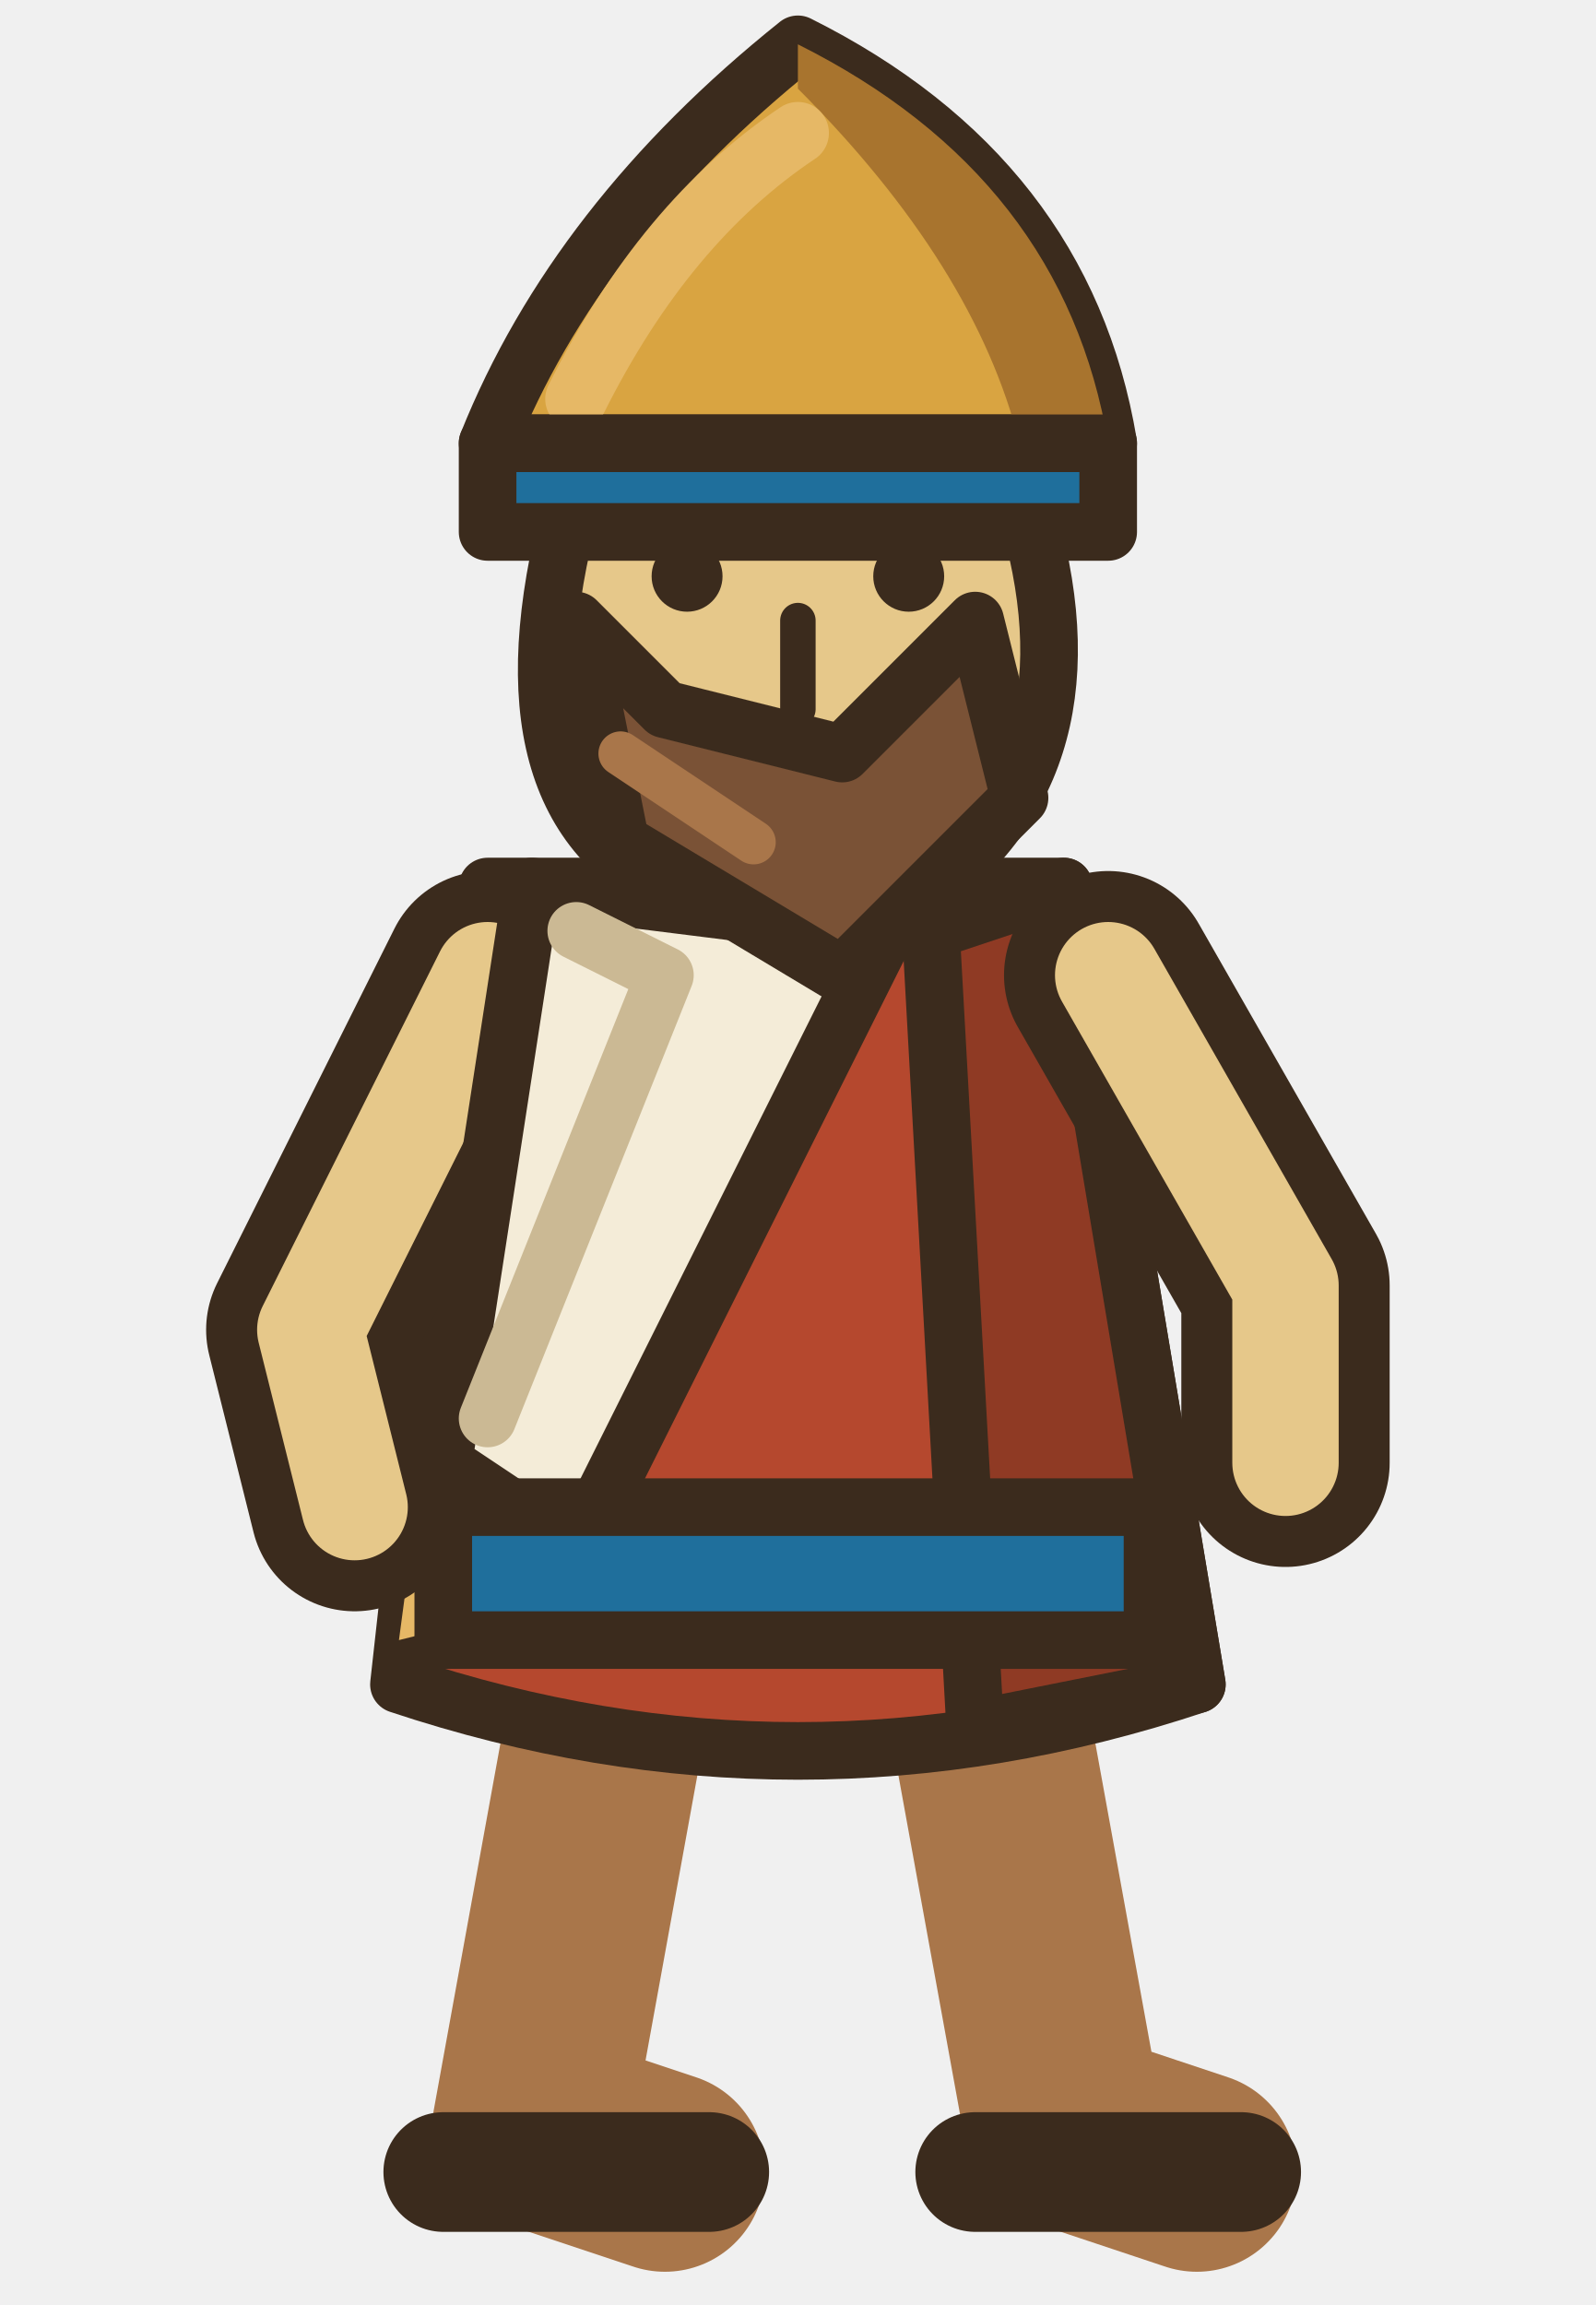
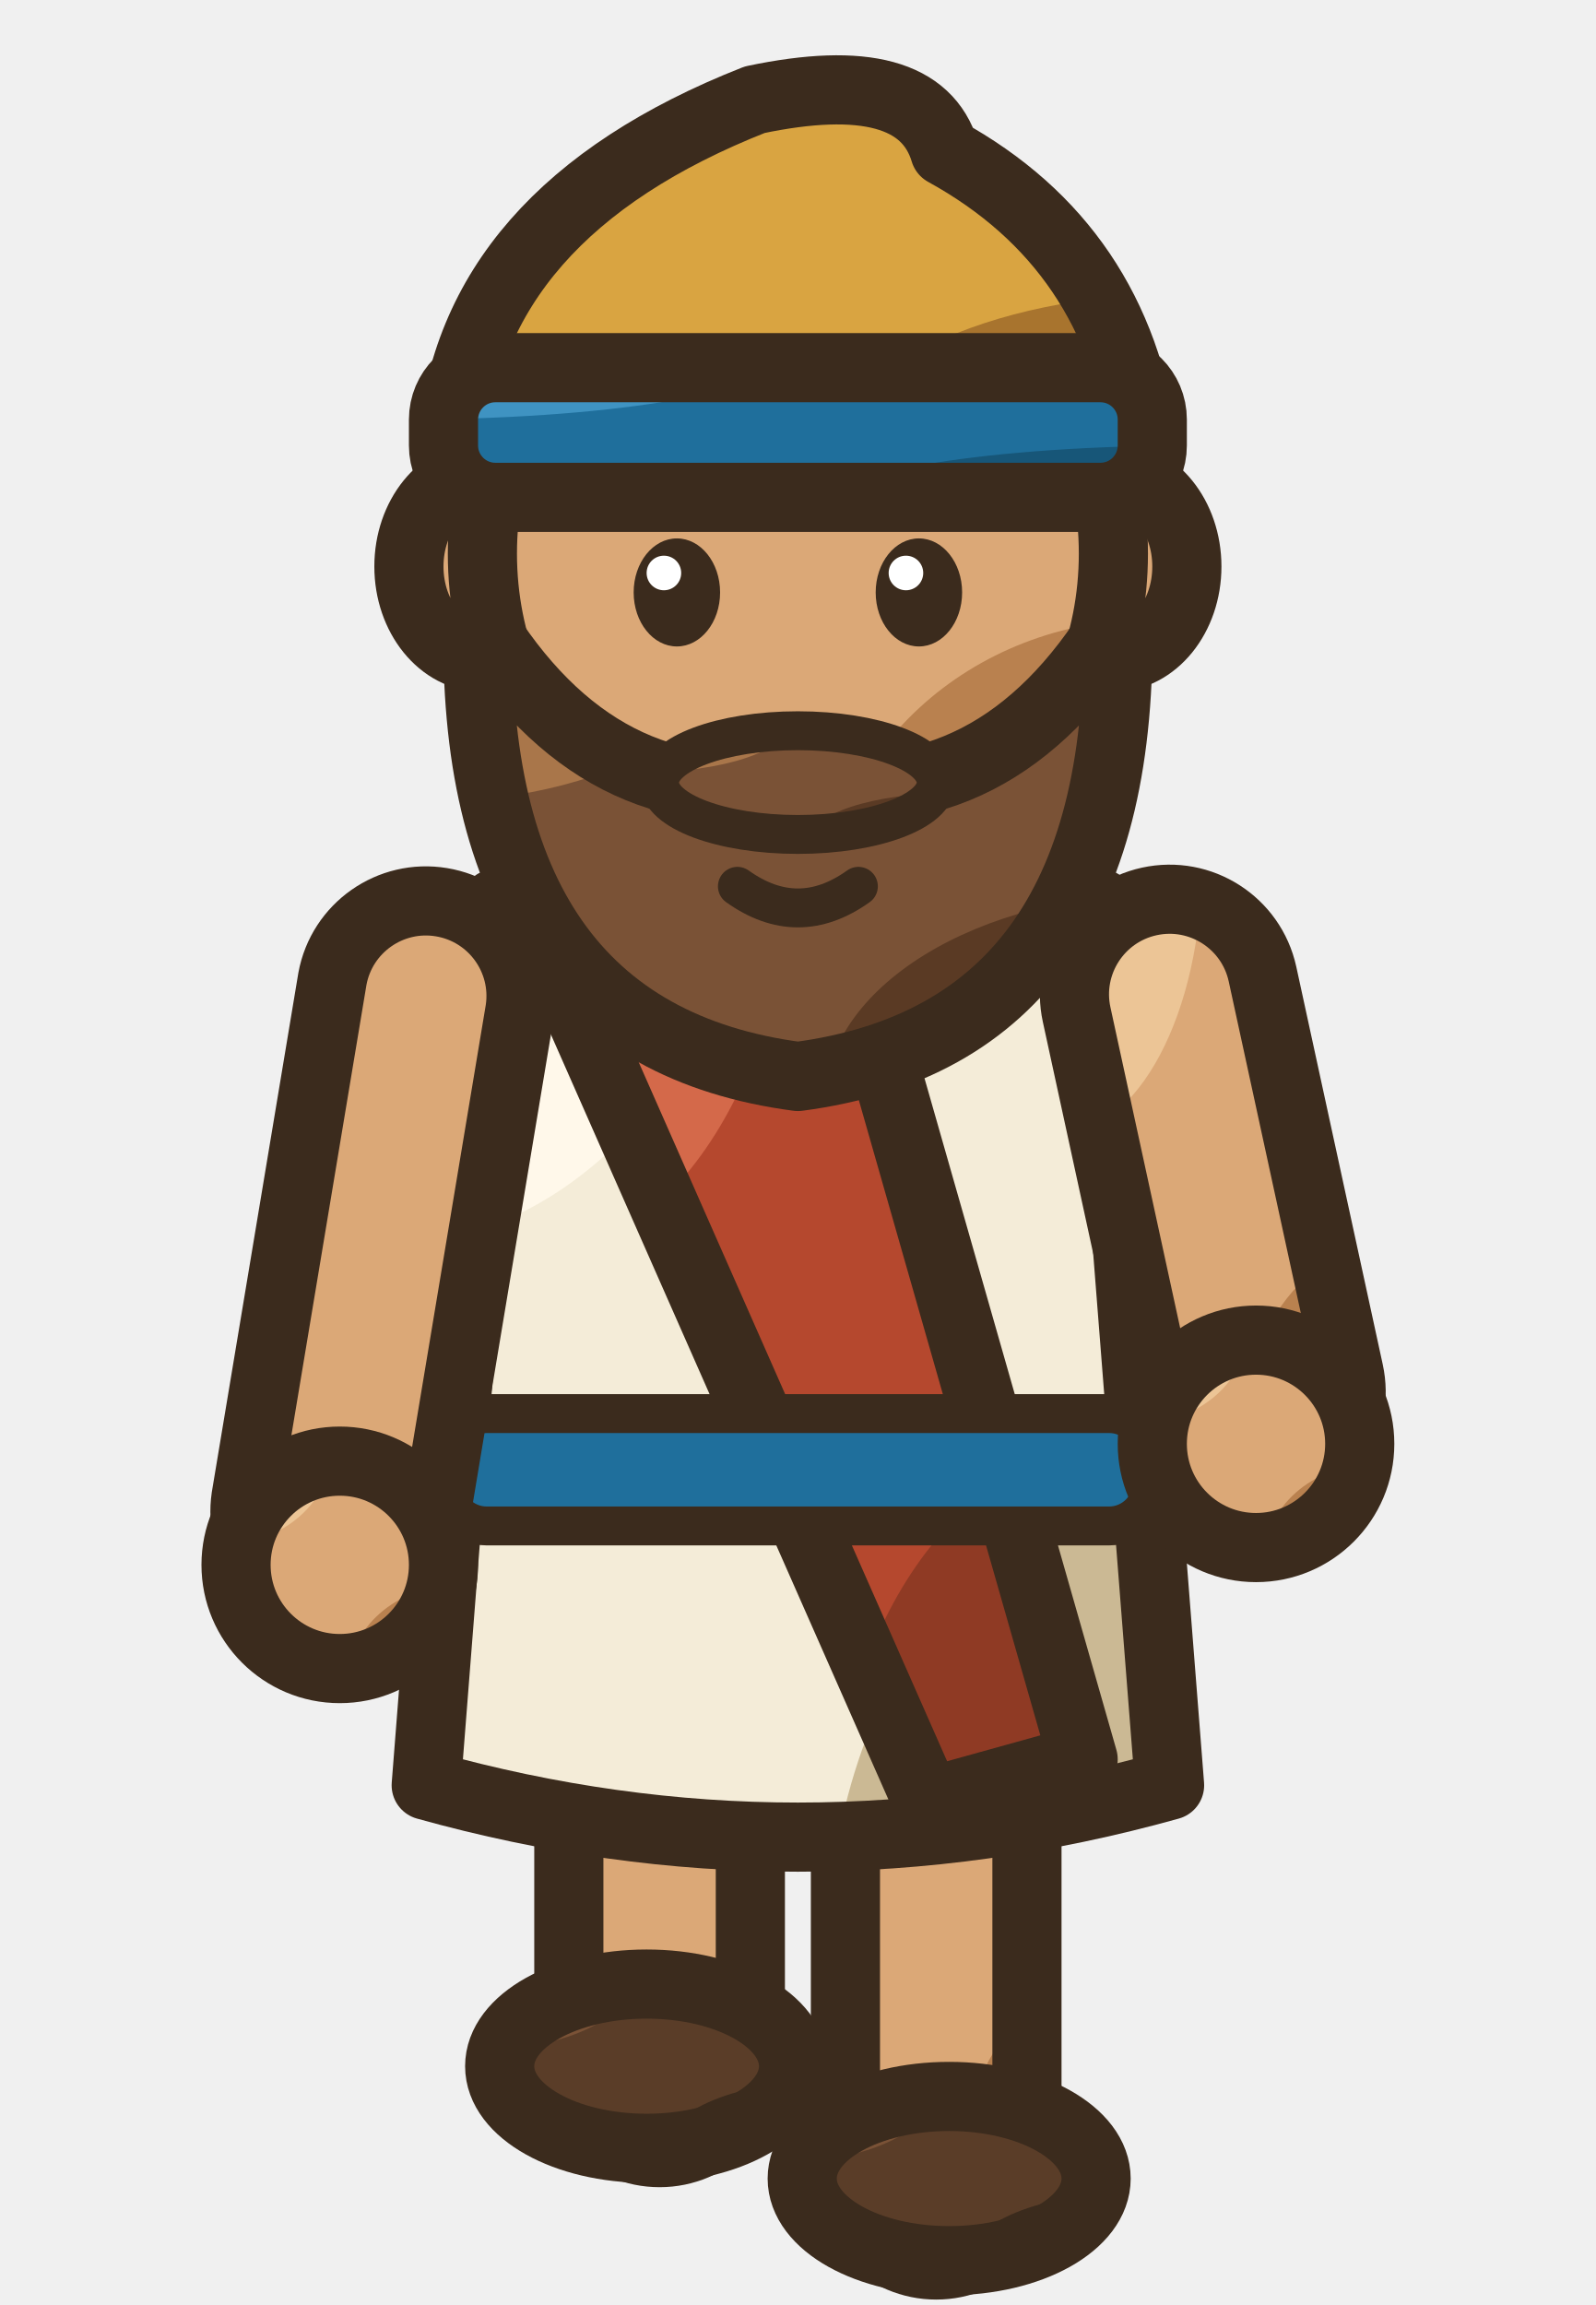
<svg xmlns="http://www.w3.org/2000/svg" width="108" height="156" viewBox="-18 -51 36 52">
-   <g stroke="#3b2b1d" stroke-width="1.3" stroke-linecap="round" stroke-linejoin="round">
-     <path d="M-4 -14 L-6 -3 L-3 -2 M4 -14 L6 -3 L9 -2" fill="none" stroke="#a9764a" stroke-width="4.5" />
-     <path d="M-8 -2h6 M4 -2h6" stroke="#3b2b1d" stroke-width="2.7" />
-     <path d="M-7 -31 L6 -31 L9 -13 Q0 -10 -9 -13Z" fill="#b5482e" />
-     <path d="M3 -30 L6 -31 L9 -13 L4 -12Z" fill="#8f3a24" />
-     <path d="M-7 -29 L-3 -30 L-5 -15 L-9 -14Z" fill="#e6b866" stroke="none" />
-     <path d="M-7 -29 L-11.0 -21 L-10 -17 M7 -29 L11.0 -22 L11 -18" fill="none" stroke="#3b2b1d" stroke-width="4.7" />
-     <path d="M-7 -29 L-11.0 -21 L-10 -17 M7 -29 L11.0 -22 L11 -18" fill="none" stroke="#e6c88a" stroke-width="2.4" />
-     <path d="M-6 -31 L2 -30 L-5 -16 L-8 -18Z" fill="#f4ecd8" />
-     <path d="M-5 -30 L-3 -29 L-7 -19" fill="none" stroke="#cbb994" />
-     <path d="M-8 -17 L8 -17 L8 -14 L-8 -14Z" fill="#1f6f9c" />
-     <path d="M-5 -40 Q-7 -33 -3 -31 L3 -31 Q7 -34 5 -40Z" fill="#e6c88a" />
-     <circle cx="-2.5" cy="-38" r=".8" fill="#3b2b1d" stroke="none" />
-     <circle cx="2.5" cy="-38" r=".8" fill="#3b2b1d" stroke="none" />
-     <path d="M0 -37v2" fill="none" stroke-width=".8" />
-     <path d="M-5 -37 L-3 -35 L1 -34 L4 -37 L5 -33 L1 -29 L-4 -32Z" fill="#7a5236" />
-     <path d="M-4 -34 L-1 -32" stroke="#a9764a" stroke-width="1" />
-     <path d="M-7 -41 Q-5 -46 0 -50 Q6 -47 7 -41Z" fill="#d9a441" />
-     <path d="M0 -49 Q4 -45 5 -41 L7 -41 Q6 -47 0 -50Z" fill="#a8742e" stroke="none" />
-     <path d="M-5 -42 Q-3 -46 0 -48" fill="none" stroke="#e6b866" stroke-width="1.4" />
-     <path d="M-7 -41 L7 -41 L7 -39 L-7 -39Z" fill="#1f6f9c" />
+   <g transform="scale(0.975)" stroke-linejoin="round" stroke-linecap="round">
+     <clipPath id="c484">
+       <path d="M-5.3 -12 L-5.3 -4.6 A2.1 2.1 0 0 0 -1.1 -4.6 L-1.1 -12 A2.1 2.1 0 0 0 -5.3 -12 Z" />
+     </clipPath>
+     <path d="M-5.3 -12 L-5.3 -4.6 A2.1 2.1 0 0 0 -1.1 -4.6 L-1.1 -12 A2.1 2.1 0 0 0 -5.3 -12 Z" fill="#dba877" />
+     <g clip-path="url(#c484)" stroke="none">
+       <ellipse cx="-5.55" cy="-14.8" rx="2.18" ry="5.34" fill="#ecc596" />
+       <ellipse cx="-0.85" cy="-1.8" rx="2.18" ry="5.34" fill="#b9814f" />
+     </g>
+     <path d="M-5.3 -12 L-5.3 -4.6 A2.1 2.1 0 0 0 -1.1 -4.6 L-1.1 -12 A2.1 2.1 0 0 0 -5.3 -12 Z" fill="none" stroke="#3b2b1d" stroke-width="1.6" />
+     <clipPath id="c485">
+       <ellipse cx="-3.5" cy="-4.5" rx="3.4" ry="1.9" />
+     </clipPath>
+     <ellipse cx="-3.5" cy="-4.5" rx="3.4" ry="1.9" fill="#5a3d28" />
+     <g clip-path="url(#c485)" stroke="none">
+       <ellipse cx="-7.31" cy="-6.63" rx="3.54" ry="1.75" fill="#7a5236" />
+       <ellipse cx="0.31" cy="-2.37" rx="3.54" ry="1.75" fill="#3b2b1d" />
+     </g>
+     <ellipse cx="-3.5" cy="-4.5" rx="3.4" ry="1.9" fill="none" stroke="#3b2b1d" stroke-width="1.6" />
+     <clipPath id="c486">
+       <path d="M1.1 -12 L1.1 -2 A2.1 2.1 0 0 0 5.3 -2 L5.3 -12 A2.1 2.1 0 0 0 1.1 -12 Z" />
+     </clipPath>
+     <path d="M1.1 -12 L1.1 -2 A2.1 2.1 0 0 0 5.3 -2 L5.3 -12 A2.1 2.1 0 0 0 1.1 -12 Z" fill="#dba877" />
+     <g clip-path="url(#c486)" stroke="none">
+       <ellipse cx="0.85" cy="-14.95" rx="2.18" ry="6.53" fill="#ecc596" />
+       <ellipse cx="5.55" cy="0.95" rx="2.18" ry="6.53" fill="#b9814f" />
+     </g>
+     <path d="M1.1 -12 L1.1 -2 A2.1 2.1 0 0 0 5.3 -2 L5.3 -12 A2.1 2.1 0 0 0 1.1 -12 Z" fill="none" stroke="#3b2b1d" stroke-width="1.6" />
+     <clipPath id="c487">
+       <ellipse cx="3.5" cy="-1.9" rx="3.4" ry="1.9" />
+     </clipPath>
+     <ellipse cx="3.5" cy="-1.9" rx="3.4" ry="1.9" fill="#5a3d28" />
+     <g clip-path="url(#c487)" stroke="none">
+       <ellipse cx="-0.31" cy="-4.03" rx="3.54" ry="1.75" fill="#7a5236" />
+       <ellipse cx="7.31" cy="0.23" rx="3.54" ry="1.75" fill="#3b2b1d" />
+     </g>
+     <ellipse cx="3.5" cy="-1.9" rx="3.4" ry="1.9" fill="none" stroke="#3b2b1d" stroke-width="1.6" />
+     <clipPath id="c488">
+       <path d="M-7 -31.4 Q0 -33.4 7 -31.4 L8.6 -11 Q0 -8.6 -8.6 -11 Z" />
+     </clipPath>
+     <path d="M-7 -31.4 Q0 -33.4 7 -31.4 L8.6 -11 Q0 -8.6 -8.6 -11 Z" fill="#f4ecd8" />
+     <g clip-path="url(#c488)" stroke="none">
+       <ellipse cx="-9.63" cy="-34.89" rx="8.94" ry="11.41" fill="#fff8ea" />
+       <ellipse cx="9.63" cy="-7.11" rx="8.94" ry="11.41" fill="#cbb994" />
+     </g>
+     <path d="M-7 -31.4 Q0 -33.4 7 -31.4 L8.6 -11 Q0 -8.6 -8.6 -11 Z" fill="none" stroke="#3b2b1d" stroke-width="1.6" />
+     <clipPath id="c489">
+       <path d="M-6 -31 L1 -31.2 L6.6 -11.6 L3 -10.6 Z" />
+     </clipPath>
+     <path d="M-6 -31 L1 -31.2 L6.6 -11.6 L3 -10.6 Z" fill="#b5482e" />
+     <g clip-path="url(#c489)" stroke="none">
+       <ellipse cx="-6.76" cy="-32.44" rx="6.55" ry="9.48" fill="#d4694a" />
+       <ellipse cx="7.36" cy="-9.36" rx="6.55" ry="9.48" fill="#8f3a24" />
+     </g>
+     <path d="M-6 -31 L1 -31.2 L6.6 -11.6 L3 -10.6 Z" fill="none" stroke="#3b2b1d" stroke-width="1.6" />
+     <rect x="-8.2" y="-19.6" width="16.4" height="2.6" rx="1" fill="#1f6f9c" stroke="#3b2b1d" stroke-width="0.9" />
+     <clipPath id="c490">
+       <path d="M-10.77 -29.66 L-12.77 -17.66 A2.2 2.2 0 0 0 -8.43 -16.94 L-6.43 -28.94 A2.2 2.2 0 0 0 -10.77 -29.66 Z" />
+     </clipPath>
+     <path d="M-10.77 -29.66 L-12.77 -17.66 A2.2 2.2 0 0 0 -8.43 -16.94 L-6.43 -28.94 A2.2 2.2 0 0 0 -10.77 -29.66 Z" fill="#dba877" />
+     <g clip-path="url(#c490)" stroke="none">
+       <ellipse cx="-13.18" cy="-32.48" rx="3.33" ry="7.54" fill="#ecc596" />
+       <ellipse cx="-6.02" cy="-14.12" rx="3.33" ry="7.54" fill="#b9814f" />
+     </g>
+     <path d="M-10.77 -29.66 L-12.77 -17.66 A2.2 2.2 0 0 0 -8.43 -16.94 L-6.43 -28.94 A2.2 2.2 0 0 0 -10.77 -29.66 Z" fill="none" stroke="#3b2b1d" stroke-width="1.6" />
+     <clipPath id="c491">
+       <ellipse cx="-10.6" cy="-16.1" rx="2.4" ry="2.4" />
+     </clipPath>
+     <ellipse cx="-10.6" cy="-16.1" rx="2.4" ry="2.4" fill="#dba877" />
+     <g clip-path="url(#c491)" stroke="none">
+       <ellipse cx="-13.29" cy="-18.79" rx="2.5" ry="2.21" fill="#ecc596" />
+       <ellipse cx="-7.91" cy="-13.41" rx="2.5" ry="2.21" fill="#b9814f" />
+     </g>
+     <ellipse cx="-10.6" cy="-16.1" rx="2.4" ry="2.4" fill="none" stroke="#3b2b1d" stroke-width="1.6" />
+     <clipPath id="c492">
+       <path d="M6.45 -28.83 L8.45 -19.63 A2.2 2.2 0 0 0 12.75 -20.57 L10.75 -29.77 A2.2 2.2 0 0 0 6.45 -28.83 Z" />
+     </clipPath>
+     <path d="M6.45 -28.83 L8.45 -19.63 A2.2 2.2 0 0 0 12.75 -20.57 L10.75 -29.77 A2.2 2.2 0 0 0 6.45 -28.83 Z" fill="#dba877" />
+     <g clip-path="url(#c492)" stroke="none">
+       <ellipse cx="6.02" cy="-32.32" rx="3.33" ry="6.26" fill="#ecc596" />
+       <ellipse cx="13.18" cy="-17.08" rx="3.33" ry="6.26" fill="#b9814f" />
+     </g>
+     <path d="M6.45 -28.83 L8.45 -19.63 A2.2 2.2 0 0 0 12.75 -20.57 L10.75 -29.77 A2.2 2.2 0 0 0 6.45 -28.83 Z" fill="none" stroke="#3b2b1d" stroke-width="1.6" />
+     <clipPath id="c493">
+       <ellipse cx="10.6" cy="-18.9" rx="2.4" ry="2.4" />
+     </clipPath>
+     <ellipse cx="10.6" cy="-18.9" rx="2.4" ry="2.4" fill="#dba877" />
+     <g clip-path="url(#c493)" stroke="none">
+       <ellipse cx="7.91" cy="-21.59" rx="2.5" ry="2.21" fill="#ecc596" />
+       <ellipse cx="13.29" cy="-16.21" rx="2.5" ry="2.21" fill="#b9814f" />
+     </g>
+     <ellipse cx="10.6" cy="-18.9" rx="2.4" ry="2.4" fill="none" stroke="#3b2b1d" stroke-width="1.6" />
+     <clipPath id="c494">
+       <ellipse cx="-7.3" cy="-39.2" rx="1.7" ry="2.1" />
+     </clipPath>
+     <ellipse cx="-7.3" cy="-39.2" rx="1.7" ry="2.1" fill="#dba877" />
+     <g clip-path="url(#c494)" stroke="none">
+       <ellipse cx="-9.2" cy="-41.55" rx="1.77" ry="1.93" fill="#ecc596" />
+       <ellipse cx="-5.4" cy="-36.85" rx="1.77" ry="1.93" fill="#b9814f" />
+     </g>
+     <ellipse cx="-7.3" cy="-39.2" rx="1.7" ry="2.1" fill="none" stroke="#3b2b1d" stroke-width="1.6" />
+     <clipPath id="c495">
+       <ellipse cx="7.3" cy="-39.2" rx="1.7" ry="2.1" />
+     </clipPath>
+     <ellipse cx="7.3" cy="-39.2" rx="1.7" ry="2.1" fill="#dba877" />
+     <g clip-path="url(#c495)" stroke="none">
+       <ellipse cx="5.4" cy="-41.55" rx="1.77" ry="1.93" fill="#ecc596" />
+       <ellipse cx="9.2" cy="-36.85" rx="1.77" ry="1.93" fill="#b9814f" />
+     </g>
+     <ellipse cx="7.3" cy="-39.2" rx="1.7" ry="2.1" fill="none" stroke="#3b2b1d" stroke-width="1.6" />
+     <clipPath id="c496">
+       <ellipse cx="0" cy="-39.5" rx="7.3" ry="7.6" />
+     </clipPath>
+     <ellipse cx="0" cy="-39.5" rx="7.3" ry="7.6" fill="#dba877" />
+     <g clip-path="url(#c496)" stroke="none">
+       <ellipse cx="-8.18" cy="-48.01" rx="7.59" ry="6.99" fill="#ecc596" />
+       <ellipse cx="8.18" cy="-30.99" rx="7.59" ry="6.99" fill="#b9814f" />
+     </g>
+     <ellipse cx="0" cy="-39.5" rx="7.3" ry="7.6" fill="none" stroke="#3b2b1d" stroke-width="1.6" />
+     <clipPath id="c497">
+       <path d="M-7.4 -38 Q-7.6 -28.4 0 -27.4 Q7.6 -28.4 7.4 -38 Q4.6 -33.4 0 -34.2 Q-4.6 -33.4 -7.4 -38 Z" />
+     </clipPath>
+     <path d="M-7.4 -38 Q-7.6 -28.4 0 -27.4 Q7.6 -28.4 7.4 -38 Q4.6 -33.4 0 -34.2 Q-4.6 -33.4 -7.4 -38 Z" fill="#7a5236" />
+     <g clip-path="url(#c497)" stroke="none">
+       <ellipse cx="-8.51" cy="-38.64" rx="7.9" ry="4.88" fill="#a9764a" />
+       <ellipse cx="8.51" cy="-26.76" rx="7.9" ry="4.88" fill="#5a3a24" />
+     </g>
+     <path d="M-7.4 -38 Q-7.6 -28.4 0 -27.4 Q7.6 -28.4 7.4 -38 Q4.6 -33.4 0 -34.2 Q-4.6 -33.4 -7.4 -38 Z" fill="none" stroke="#3b2b1d" stroke-width="1.6" />
+     <clipPath id="c498">
+       <ellipse cx="0" cy="-34.2" rx="3.2" ry="1.2" />
+     </clipPath>
+     <ellipse cx="0" cy="-34.2" rx="3.2" ry="1.2" fill="#7a5236" />
+     <g clip-path="url(#c498)" stroke="none">
+       <ellipse cx="-3.58" cy="-35.54" rx="3.33" ry="1.1" fill="#a9764a" />
+       <ellipse cx="3.58" cy="-32.86" rx="3.33" ry="1.1" fill="#5a3a24" />
+     </g>
+     <ellipse cx="0" cy="-34.2" rx="3.2" ry="1.2" fill="none" stroke="#3b2b1d" stroke-width="0.9" />
+     <clipPath id="c499">
+       <path d="M-8 -42 Q-7.6 -47.4 -1 -50 Q2.8 -50.8 3.4 -48.8 Q7.4 -46.6 8 -42 Z" />
+     </clipPath>
+     <path d="M-8 -42 Q-7.6 -47.4 -1 -50 Q2.8 -50.8 3.4 -48.8 Q7.4 -46.6 8 -42 Z" fill="#d9a441" />
+     <g clip-path="url(#c499)" stroke="none">
+       <ellipse cx="-8.96" cy="-51.33" rx="8.32" ry="4.05" fill="#e6b866" />
+       <ellipse cx="8.96" cy="-41.47" rx="8.32" ry="4.05" fill="#a8742e" />
+     </g>
+     <path d="M-8 -42 Q-7.6 -47.4 -1 -50 Q2.8 -50.8 3.4 -48.8 Q7.4 -46.6 8 -42 Z" fill="none" stroke="#3b2b1d" stroke-width="1.6" />
+     <clipPath id="c500">
+       <rect x="-8.2" y="-43.8" width="16.4" height="3" rx="1.2" />
+     </clipPath>
+     <rect x="-8.2" y="-43.8" width="16.4" height="3" rx="1.2" fill="#1f6f9c" />
+     <g clip-path="url(#c500)" stroke="none">
+       <ellipse cx="-9.18" cy="-43.98" rx="8.53" ry="1.38" fill="#3f93c2" />
+       <ellipse cx="9.18" cy="-40.62" rx="8.53" ry="1.38" fill="#175678" />
+     </g>
+     <rect x="-8.2" y="-43.8" width="16.4" height="3" rx="1.2" fill="none" stroke="#3b2b1d" stroke-width="1.6" />
+     <ellipse cx="-2.8" cy="-38.6" rx="1" ry="1.25" fill="#3b2b1d" />
+     <circle cx="-3.1" cy="-39.05" r=".4" fill="#fff" />
+     <ellipse cx="2.8" cy="-38.6" rx="1" ry="1.25" fill="#3b2b1d" />
+     <circle cx="2.5" cy="-39.05" r=".4" fill="#fff" />
+     <path d="M-1.4 -31.8 Q0 -30.8 1.4 -31.8" fill="none" stroke="#3b2b1d" stroke-width="0.9" />
  </g>
</svg>
